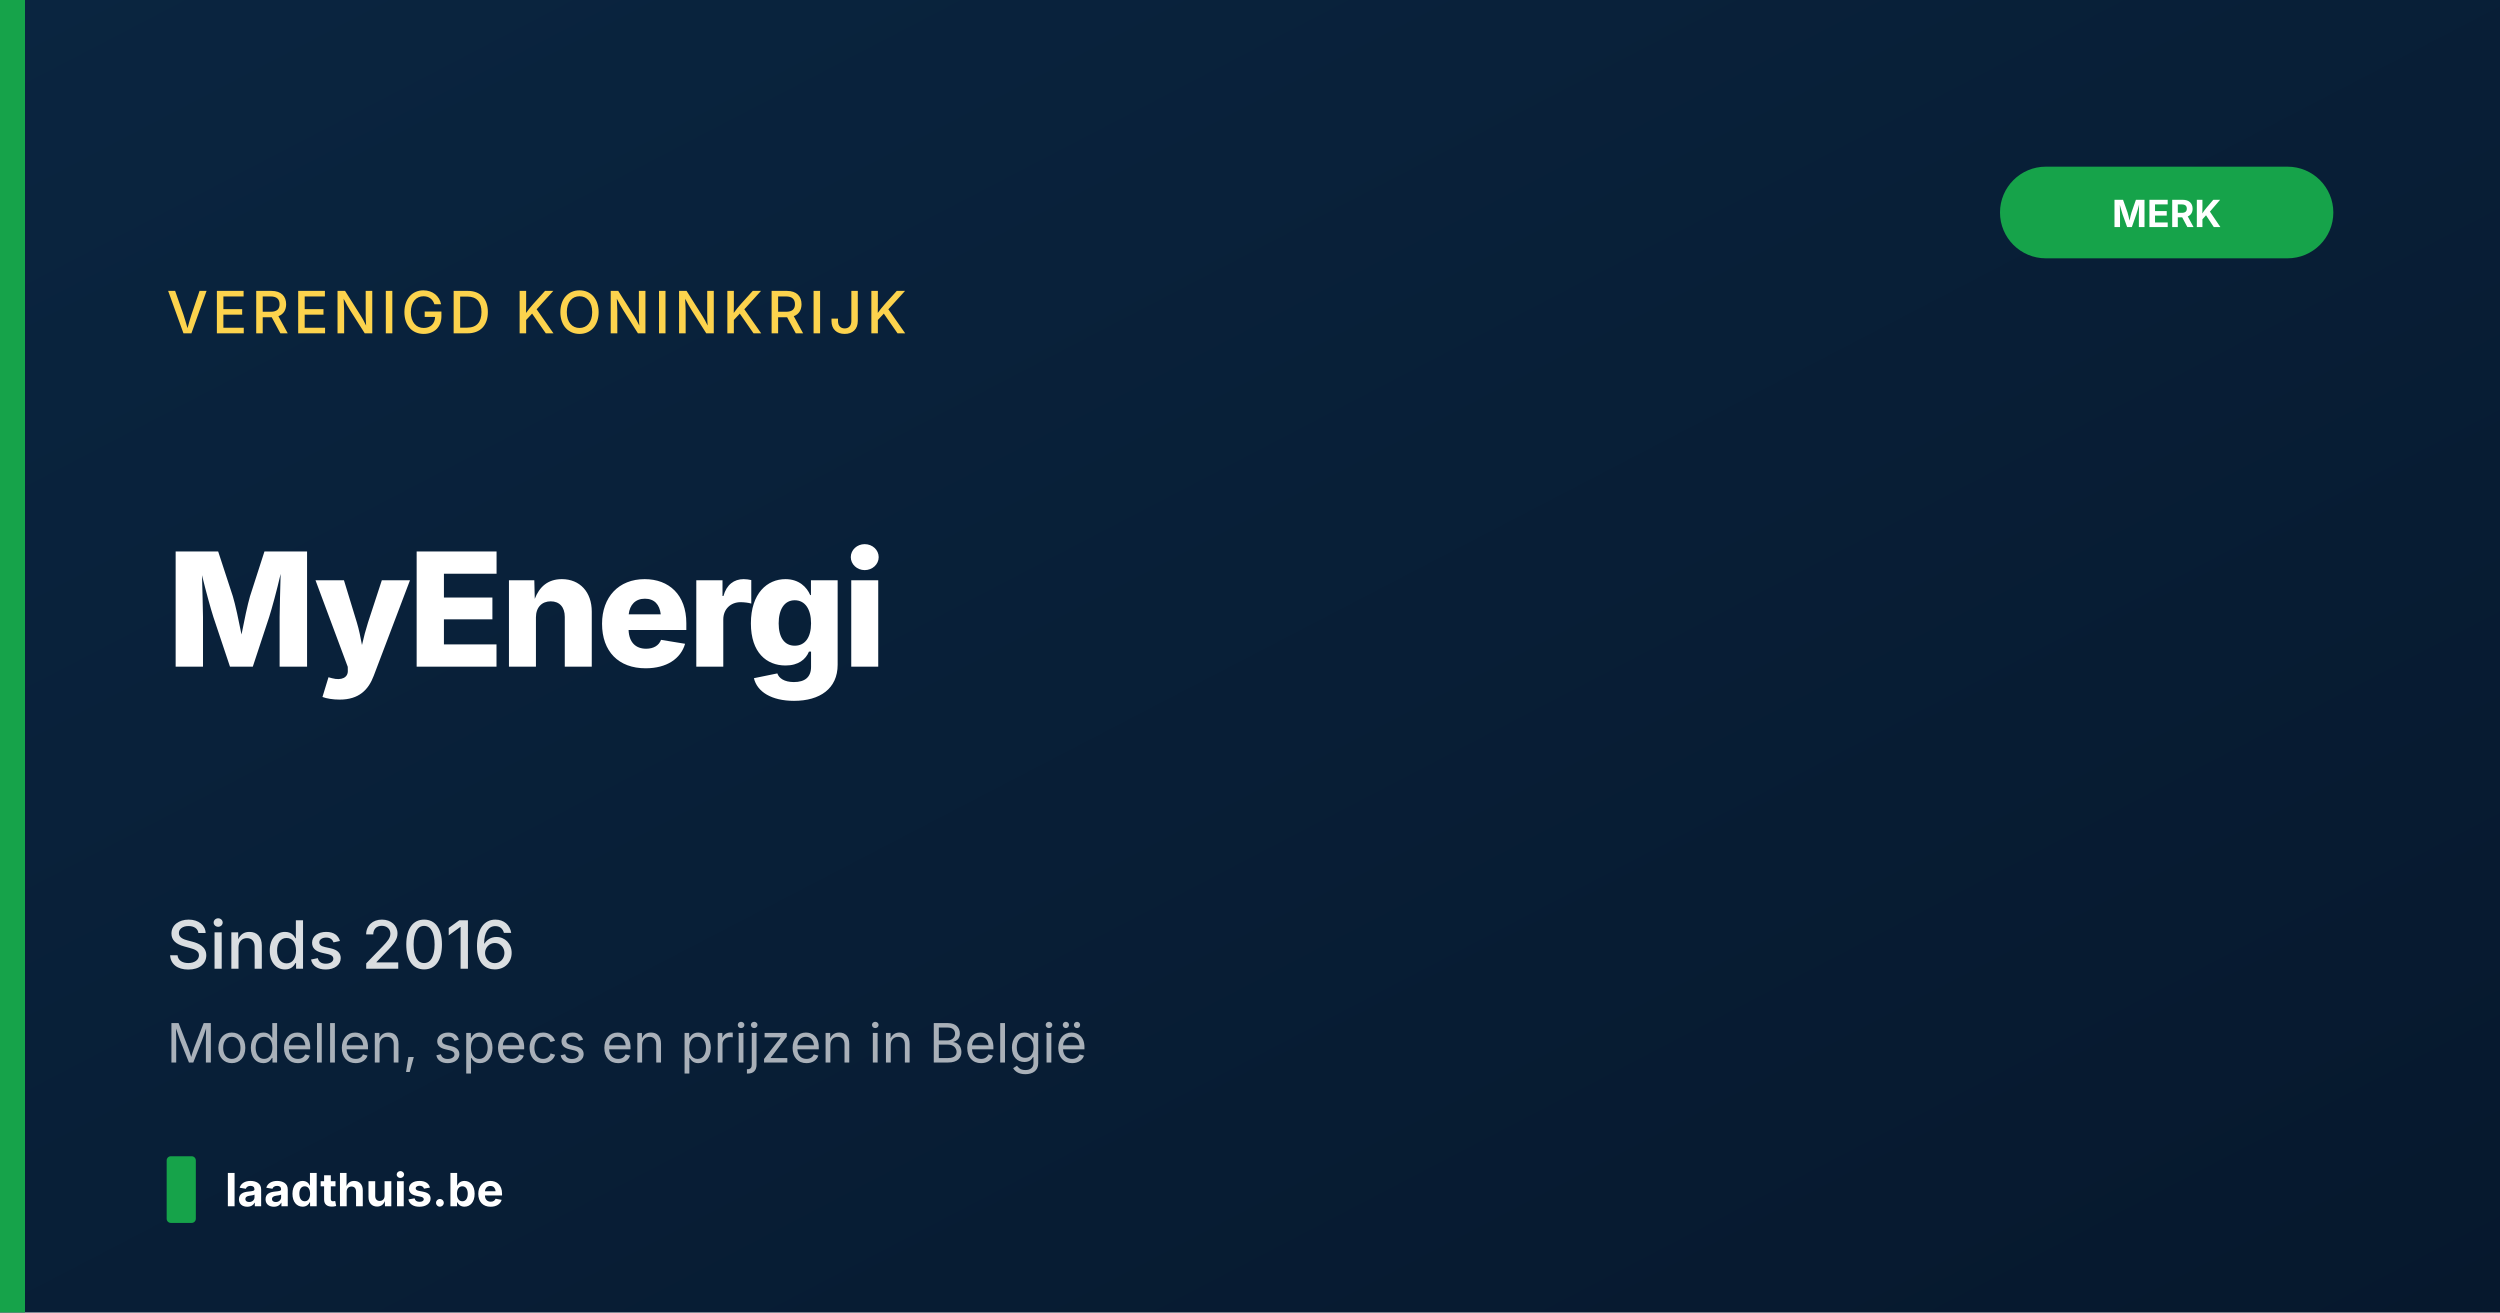
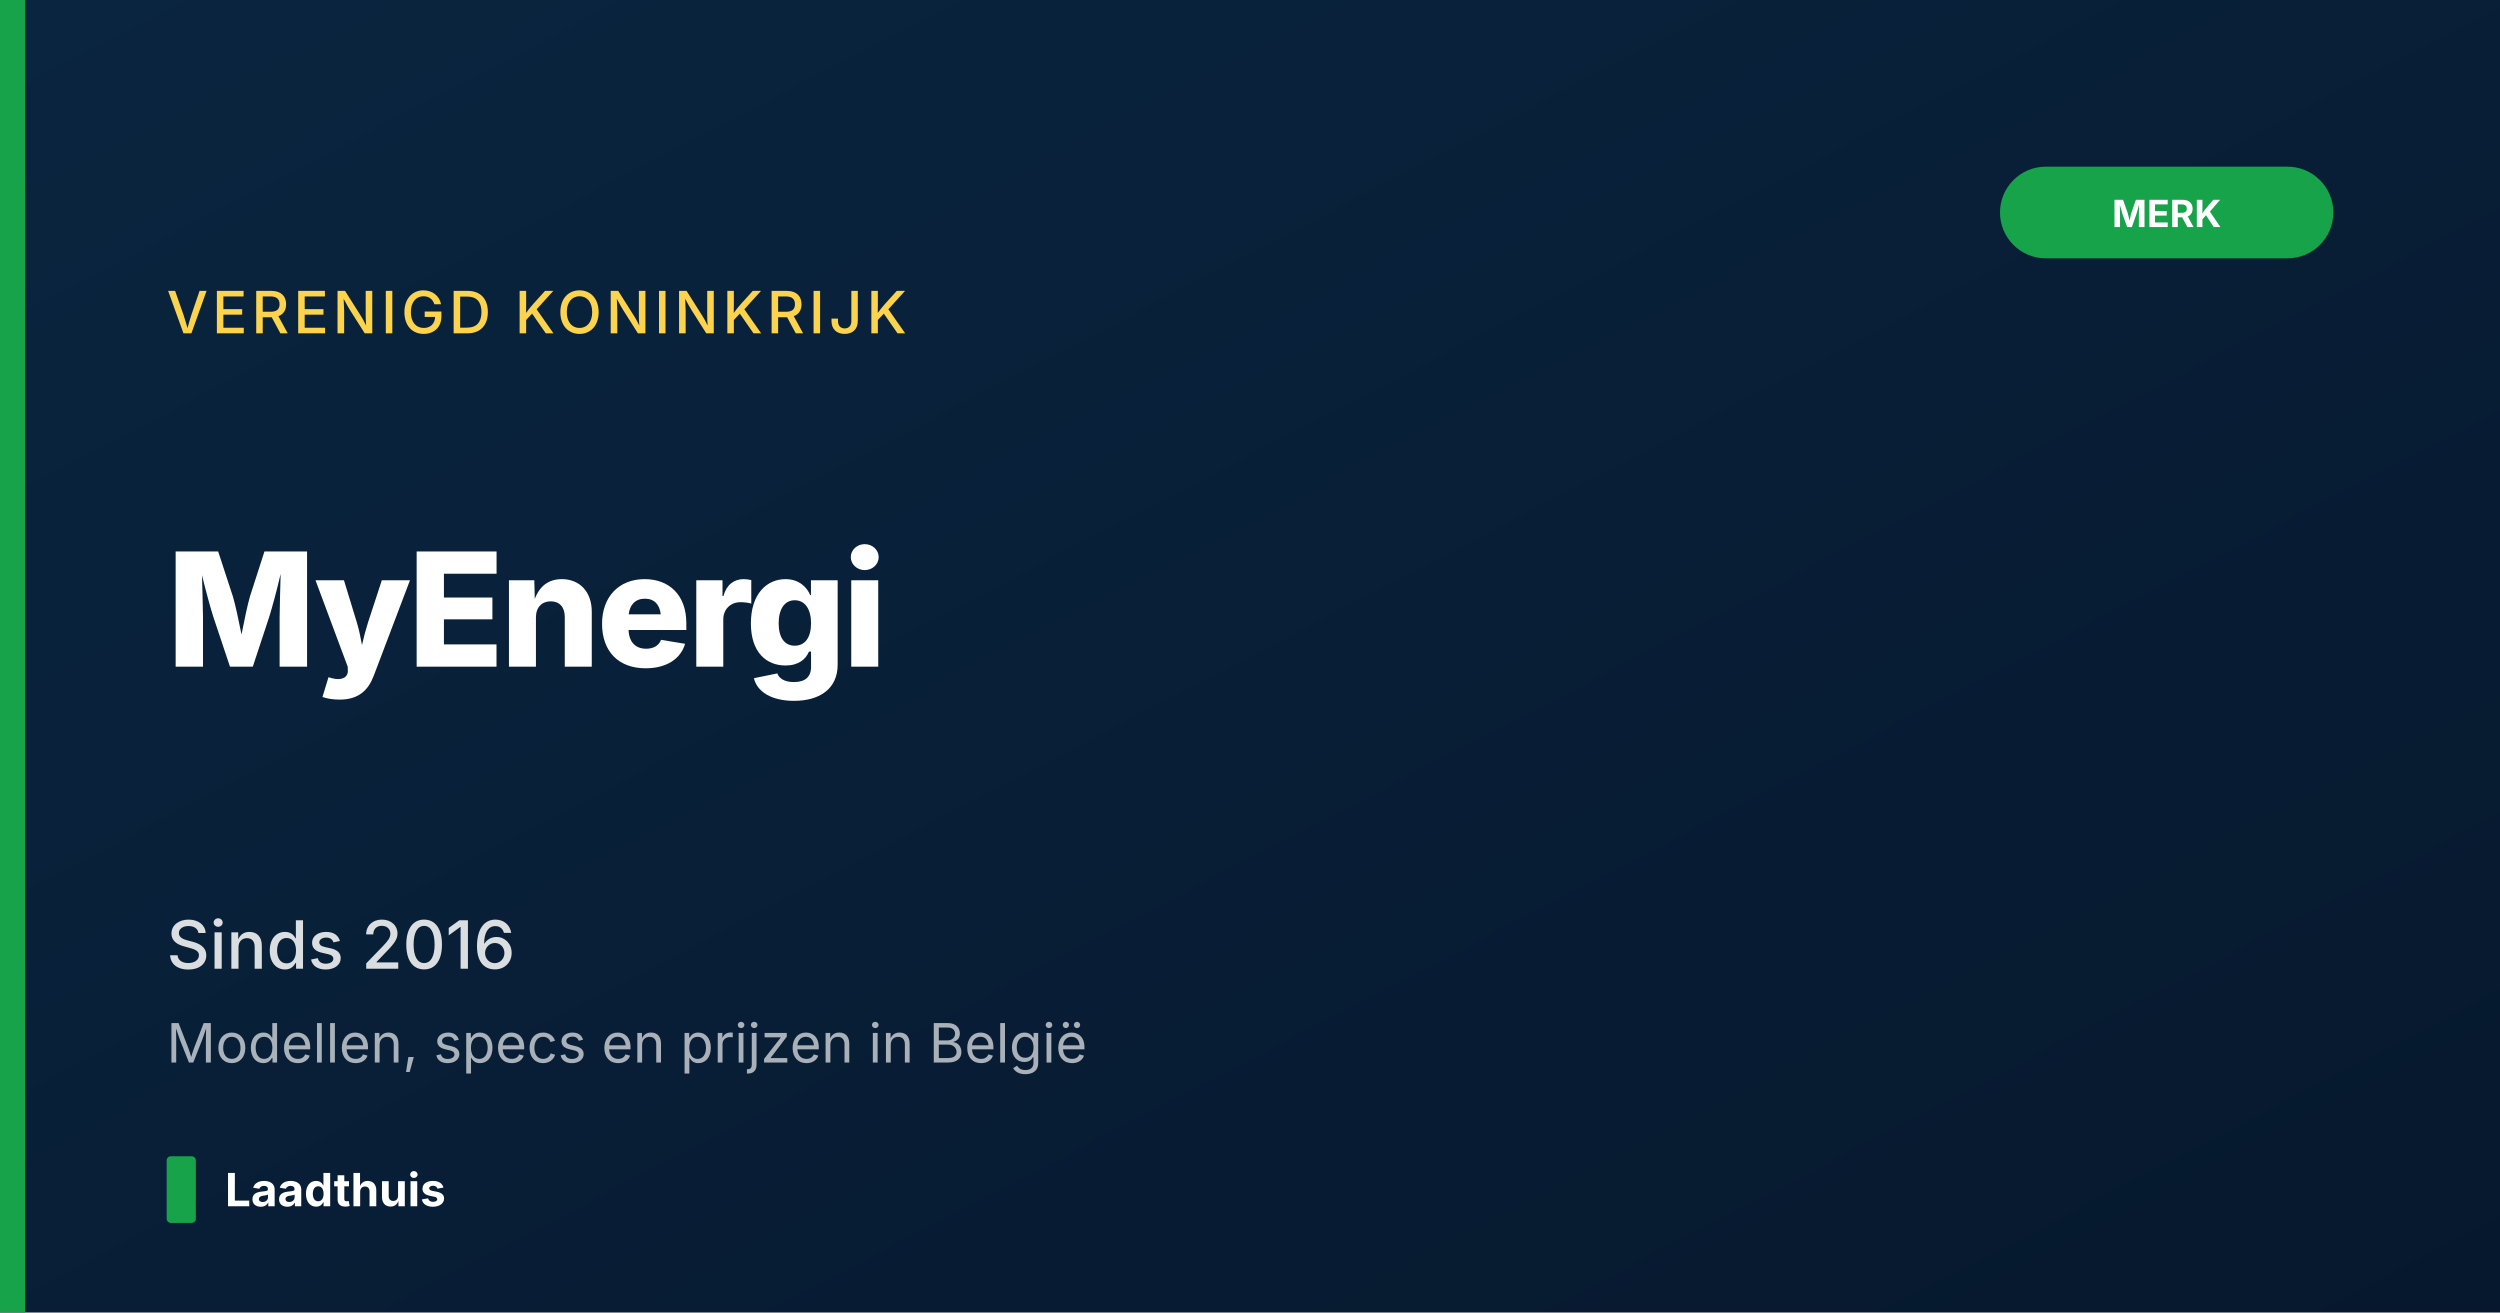
<svg xmlns="http://www.w3.org/2000/svg" width="1200" height="630" viewBox="0 0 1200 630">
  <defs>
    <linearGradient id="bg" x1="0" y1="0" x2="1" y2="1">
      <stop offset="0%" stop-color="#0A2540" />
      <stop offset="100%" stop-color="#06182d" />
    </linearGradient>
  </defs>
  <rect width="1200" height="630" fill="url(#bg)" />
  <rect x="0" y="0" width="12" height="630" fill="#16A34A" />
  <g font-family="Inter, system-ui, -apple-system, sans-serif" fill="white">
    <text x="80" y="160" font-size="28" font-weight="500" fill="#FCD34D" letter-spacing="2">VERENIGD KONINKRIJK</text>
    <text x="80" y="320" font-size="76" font-weight="800" letter-spacing="-2">
      <tspan x="80" dy="0">MyEnergi</tspan>
    </text>
    <text x="80" y="465" font-size="32" font-weight="500" opacity="0.85">Sinds 2016</text>
    <text x="80" y="510" font-size="26" font-weight="400" opacity="0.65">Modellen, specs en prijzen in België</text>
  </g>
  <g transform="translate(80 555)">
    <rect width="14" height="32" rx="2" fill="#16A34A" />
-     <text x="28" y="24" font-family="Inter, system-ui, -apple-system, sans-serif" font-size="22" font-weight="700" fill="white">laadthuis.be</text>
+     <text x="28" y="24" font-family="Inter, system-ui, -apple-system, sans-serif" font-size="22" font-weight="700" fill="white">Laadthuis</text>
  </g>
  <g transform="translate(960 80)">
    <rect width="160" height="44" rx="22" fill="#16A34A" />
    <text x="80" y="29" text-anchor="middle" font-family="Inter, system-ui, -apple-system, sans-serif" font-size="18" font-weight="700" fill="white">MERK</text>
  </g>
</svg>
